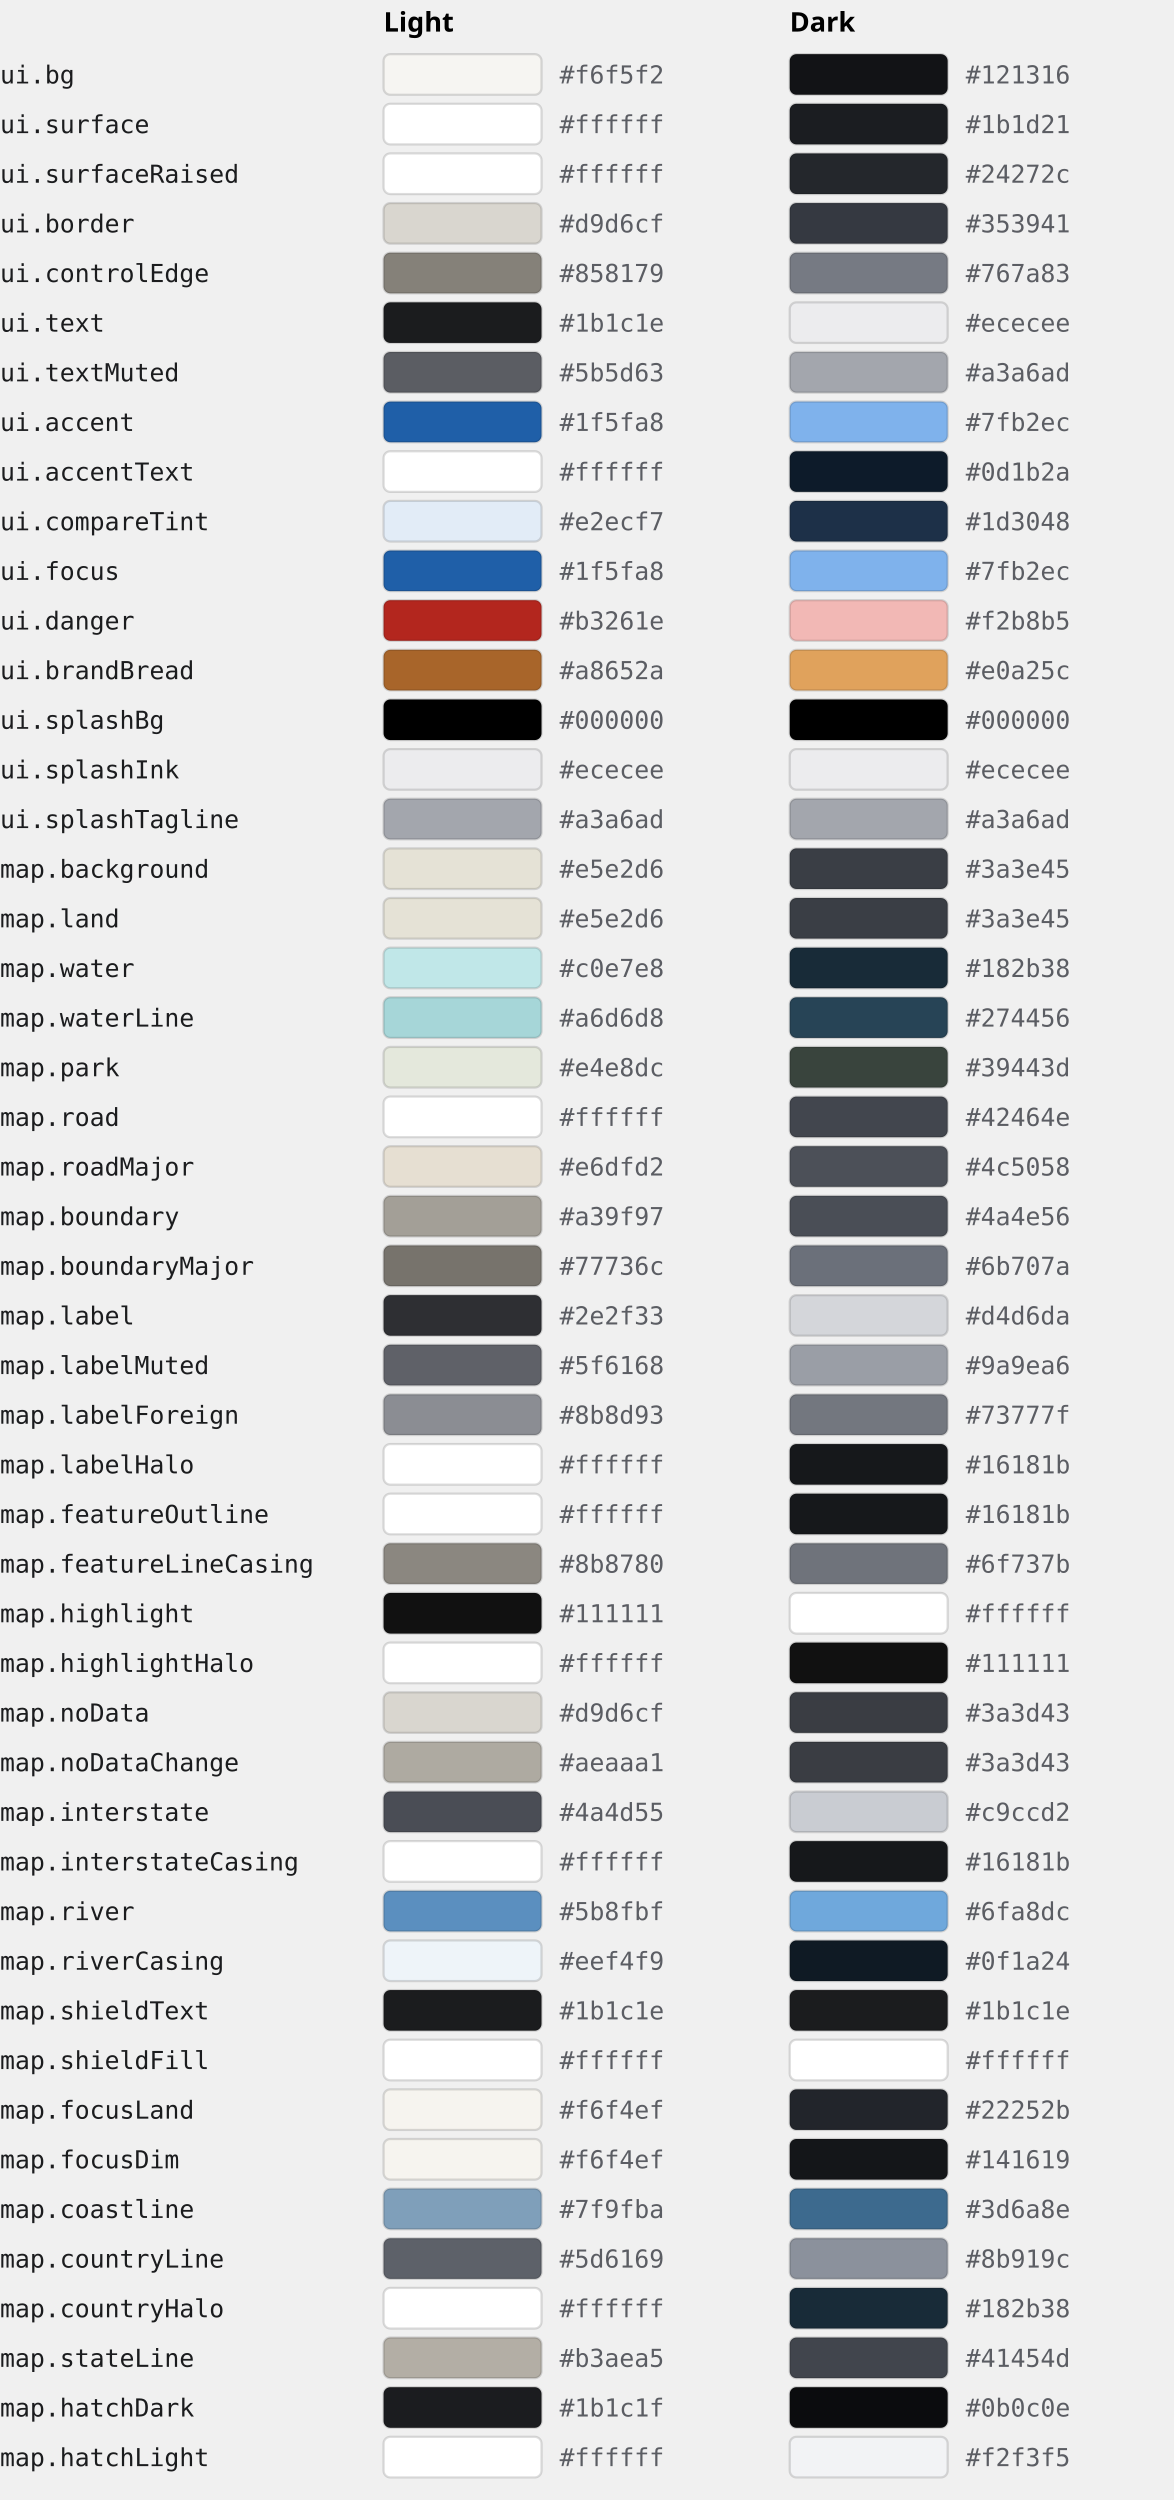
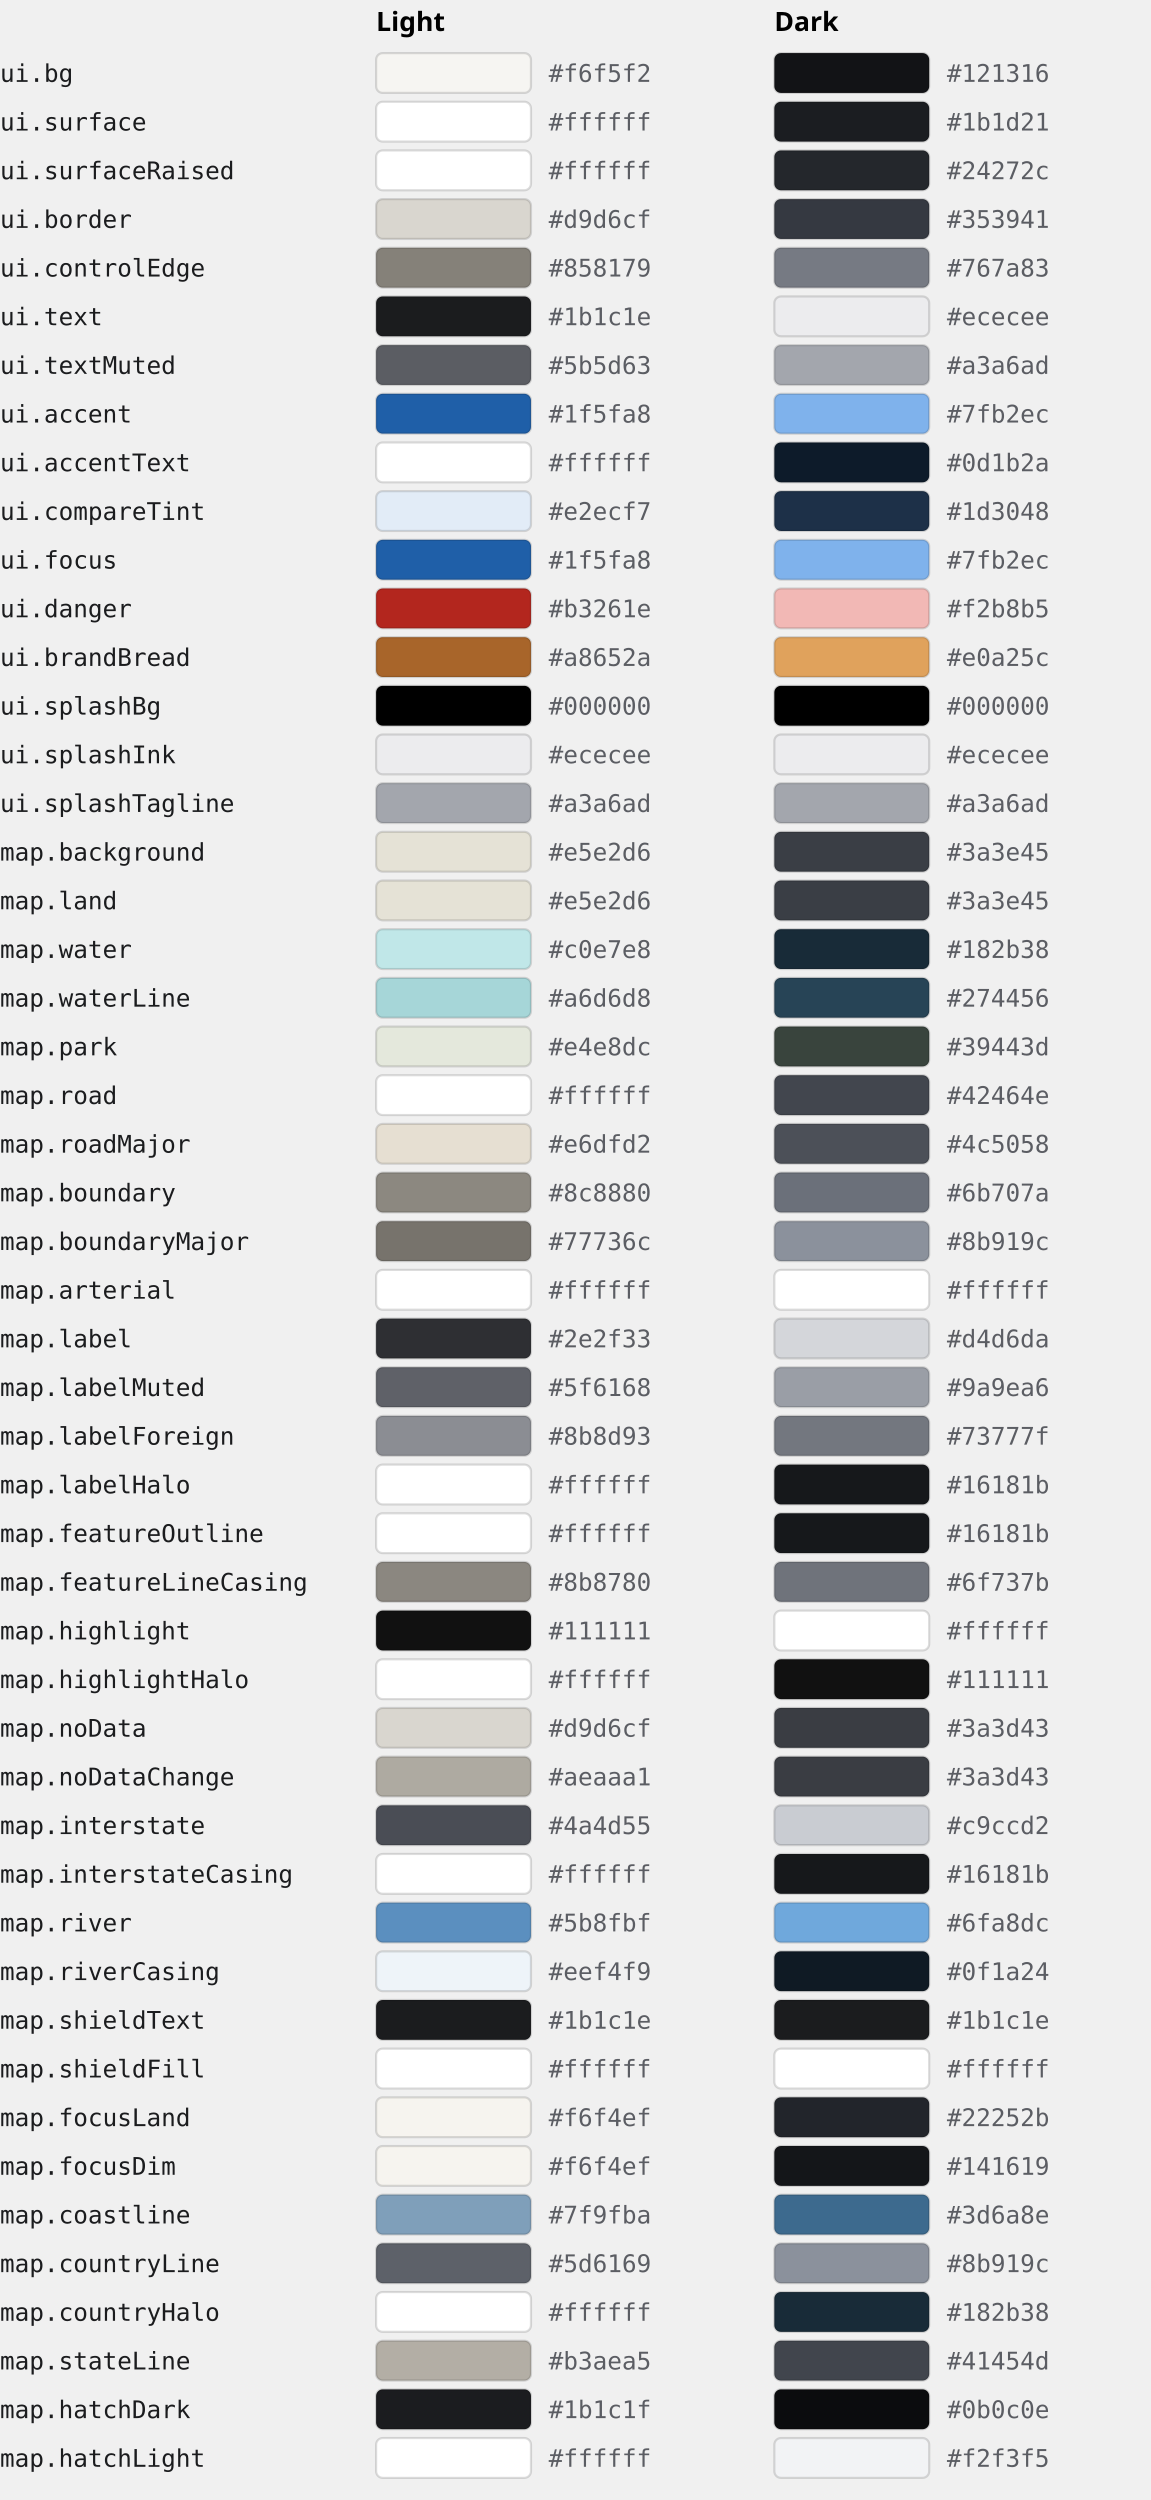
- <svg xmlns="http://www.w3.org/2000/svg" width="520" height="1108" viewBox="0 0 520 1108">
+ <svg xmlns="http://www.w3.org/2000/svg" width="520" height="1130" viewBox="0 0 520 1130">
  <text x="170" y="14" font-size="12" font-weight="600" font-family="system-ui,sans-serif">Light</text>
  <text x="350" y="14" font-size="12" font-weight="600" font-family="system-ui,sans-serif">Dark</text>
  <text x="0" y="37" font-size="11" font-family="ui-monospace,monospace" fill="#1b1c1e">ui.bg</text>
  <text x="0" y="59" font-size="11" font-family="ui-monospace,monospace" fill="#1b1c1e">ui.surface</text>
  <text x="0" y="81" font-size="11" font-family="ui-monospace,monospace" fill="#1b1c1e">ui.surfaceRaised</text>
  <text x="0" y="103" font-size="11" font-family="ui-monospace,monospace" fill="#1b1c1e">ui.border</text>
  <text x="0" y="125" font-size="11" font-family="ui-monospace,monospace" fill="#1b1c1e">ui.controlEdge</text>
  <text x="0" y="147" font-size="11" font-family="ui-monospace,monospace" fill="#1b1c1e">ui.text</text>
  <text x="0" y="169" font-size="11" font-family="ui-monospace,monospace" fill="#1b1c1e">ui.textMuted</text>
  <text x="0" y="191" font-size="11" font-family="ui-monospace,monospace" fill="#1b1c1e">ui.accent</text>
  <text x="0" y="213" font-size="11" font-family="ui-monospace,monospace" fill="#1b1c1e">ui.accentText</text>
  <text x="0" y="235" font-size="11" font-family="ui-monospace,monospace" fill="#1b1c1e">ui.compareTint</text>
  <text x="0" y="257" font-size="11" font-family="ui-monospace,monospace" fill="#1b1c1e">ui.focus</text>
  <text x="0" y="279" font-size="11" font-family="ui-monospace,monospace" fill="#1b1c1e">ui.danger</text>
  <text x="0" y="301" font-size="11" font-family="ui-monospace,monospace" fill="#1b1c1e">ui.brandBread</text>
  <text x="0" y="323" font-size="11" font-family="ui-monospace,monospace" fill="#1b1c1e">ui.splashBg</text>
  <text x="0" y="345" font-size="11" font-family="ui-monospace,monospace" fill="#1b1c1e">ui.splashInk</text>
  <text x="0" y="367" font-size="11" font-family="ui-monospace,monospace" fill="#1b1c1e">ui.splashTagline</text>
  <text x="0" y="389" font-size="11" font-family="ui-monospace,monospace" fill="#1b1c1e">map.background</text>
  <text x="0" y="411" font-size="11" font-family="ui-monospace,monospace" fill="#1b1c1e">map.land</text>
  <text x="0" y="433" font-size="11" font-family="ui-monospace,monospace" fill="#1b1c1e">map.water</text>
  <text x="0" y="455" font-size="11" font-family="ui-monospace,monospace" fill="#1b1c1e">map.waterLine</text>
  <text x="0" y="477" font-size="11" font-family="ui-monospace,monospace" fill="#1b1c1e">map.park</text>
  <text x="0" y="499" font-size="11" font-family="ui-monospace,monospace" fill="#1b1c1e">map.road</text>
  <text x="0" y="521" font-size="11" font-family="ui-monospace,monospace" fill="#1b1c1e">map.roadMajor</text>
  <text x="0" y="543" font-size="11" font-family="ui-monospace,monospace" fill="#1b1c1e">map.boundary</text>
  <text x="0" y="565" font-size="11" font-family="ui-monospace,monospace" fill="#1b1c1e">map.boundaryMajor</text>
-   <text x="0" y="587" font-size="11" font-family="ui-monospace,monospace" fill="#1b1c1e">map.label</text>
-   <text x="0" y="609" font-size="11" font-family="ui-monospace,monospace" fill="#1b1c1e">map.labelMuted</text>
-   <text x="0" y="631" font-size="11" font-family="ui-monospace,monospace" fill="#1b1c1e">map.labelForeign</text>
-   <text x="0" y="653" font-size="11" font-family="ui-monospace,monospace" fill="#1b1c1e">map.labelHalo</text>
-   <text x="0" y="675" font-size="11" font-family="ui-monospace,monospace" fill="#1b1c1e">map.featureOutline</text>
-   <text x="0" y="697" font-size="11" font-family="ui-monospace,monospace" fill="#1b1c1e">map.featureLineCasing</text>
-   <text x="0" y="719" font-size="11" font-family="ui-monospace,monospace" fill="#1b1c1e">map.highlight</text>
-   <text x="0" y="741" font-size="11" font-family="ui-monospace,monospace" fill="#1b1c1e">map.highlightHalo</text>
-   <text x="0" y="763" font-size="11" font-family="ui-monospace,monospace" fill="#1b1c1e">map.noData</text>
-   <text x="0" y="785" font-size="11" font-family="ui-monospace,monospace" fill="#1b1c1e">map.noDataChange</text>
-   <text x="0" y="807" font-size="11" font-family="ui-monospace,monospace" fill="#1b1c1e">map.interstate</text>
-   <text x="0" y="829" font-size="11" font-family="ui-monospace,monospace" fill="#1b1c1e">map.interstateCasing</text>
-   <text x="0" y="851" font-size="11" font-family="ui-monospace,monospace" fill="#1b1c1e">map.river</text>
-   <text x="0" y="873" font-size="11" font-family="ui-monospace,monospace" fill="#1b1c1e">map.riverCasing</text>
-   <text x="0" y="895" font-size="11" font-family="ui-monospace,monospace" fill="#1b1c1e">map.shieldText</text>
-   <text x="0" y="917" font-size="11" font-family="ui-monospace,monospace" fill="#1b1c1e">map.shieldFill</text>
-   <text x="0" y="939" font-size="11" font-family="ui-monospace,monospace" fill="#1b1c1e">map.focusLand</text>
-   <text x="0" y="961" font-size="11" font-family="ui-monospace,monospace" fill="#1b1c1e">map.focusDim</text>
-   <text x="0" y="983" font-size="11" font-family="ui-monospace,monospace" fill="#1b1c1e">map.coastline</text>
-   <text x="0" y="1005" font-size="11" font-family="ui-monospace,monospace" fill="#1b1c1e">map.countryLine</text>
-   <text x="0" y="1027" font-size="11" font-family="ui-monospace,monospace" fill="#1b1c1e">map.countryHalo</text>
-   <text x="0" y="1049" font-size="11" font-family="ui-monospace,monospace" fill="#1b1c1e">map.stateLine</text>
-   <text x="0" y="1071" font-size="11" font-family="ui-monospace,monospace" fill="#1b1c1e">map.hatchDark</text>
-   <text x="0" y="1093" font-size="11" font-family="ui-monospace,monospace" fill="#1b1c1e">map.hatchLight</text>
+   <text x="0" y="587" font-size="11" font-family="ui-monospace,monospace" fill="#1b1c1e">map.arterial</text>
+   <text x="0" y="609" font-size="11" font-family="ui-monospace,monospace" fill="#1b1c1e">map.label</text>
+   <text x="0" y="631" font-size="11" font-family="ui-monospace,monospace" fill="#1b1c1e">map.labelMuted</text>
+   <text x="0" y="653" font-size="11" font-family="ui-monospace,monospace" fill="#1b1c1e">map.labelForeign</text>
+   <text x="0" y="675" font-size="11" font-family="ui-monospace,monospace" fill="#1b1c1e">map.labelHalo</text>
+   <text x="0" y="697" font-size="11" font-family="ui-monospace,monospace" fill="#1b1c1e">map.featureOutline</text>
+   <text x="0" y="719" font-size="11" font-family="ui-monospace,monospace" fill="#1b1c1e">map.featureLineCasing</text>
+   <text x="0" y="741" font-size="11" font-family="ui-monospace,monospace" fill="#1b1c1e">map.highlight</text>
+   <text x="0" y="763" font-size="11" font-family="ui-monospace,monospace" fill="#1b1c1e">map.highlightHalo</text>
+   <text x="0" y="785" font-size="11" font-family="ui-monospace,monospace" fill="#1b1c1e">map.noData</text>
+   <text x="0" y="807" font-size="11" font-family="ui-monospace,monospace" fill="#1b1c1e">map.noDataChange</text>
+   <text x="0" y="829" font-size="11" font-family="ui-monospace,monospace" fill="#1b1c1e">map.interstate</text>
+   <text x="0" y="851" font-size="11" font-family="ui-monospace,monospace" fill="#1b1c1e">map.interstateCasing</text>
+   <text x="0" y="873" font-size="11" font-family="ui-monospace,monospace" fill="#1b1c1e">map.river</text>
+   <text x="0" y="895" font-size="11" font-family="ui-monospace,monospace" fill="#1b1c1e">map.riverCasing</text>
+   <text x="0" y="917" font-size="11" font-family="ui-monospace,monospace" fill="#1b1c1e">map.shieldText</text>
+   <text x="0" y="939" font-size="11" font-family="ui-monospace,monospace" fill="#1b1c1e">map.shieldFill</text>
+   <text x="0" y="961" font-size="11" font-family="ui-monospace,monospace" fill="#1b1c1e">map.focusLand</text>
+   <text x="0" y="983" font-size="11" font-family="ui-monospace,monospace" fill="#1b1c1e">map.focusDim</text>
+   <text x="0" y="1005" font-size="11" font-family="ui-monospace,monospace" fill="#1b1c1e">map.coastline</text>
+   <text x="0" y="1027" font-size="11" font-family="ui-monospace,monospace" fill="#1b1c1e">map.countryLine</text>
+   <text x="0" y="1049" font-size="11" font-family="ui-monospace,monospace" fill="#1b1c1e">map.countryHalo</text>
+   <text x="0" y="1071" font-size="11" font-family="ui-monospace,monospace" fill="#1b1c1e">map.stateLine</text>
+   <text x="0" y="1093" font-size="11" font-family="ui-monospace,monospace" fill="#1b1c1e">map.hatchDark</text>
+   <text x="0" y="1115" font-size="11" font-family="ui-monospace,monospace" fill="#1b1c1e">map.hatchLight</text>
  <rect x="170" y="24" width="70" height="18" rx="3" fill="#f6f5f2" stroke="#00000022" />
  <text x="248" y="37" font-size="11" font-family="ui-monospace,monospace" fill="#5b5d63">#f6f5f2</text>
  <rect x="170" y="46" width="70" height="18" rx="3" fill="#ffffff" stroke="#00000022" />
  <text x="248" y="59" font-size="11" font-family="ui-monospace,monospace" fill="#5b5d63">#ffffff</text>
  <rect x="170" y="68" width="70" height="18" rx="3" fill="#ffffff" stroke="#00000022" />
  <text x="248" y="81" font-size="11" font-family="ui-monospace,monospace" fill="#5b5d63">#ffffff</text>
  <rect x="170" y="90" width="70" height="18" rx="3" fill="#d9d6cf" stroke="#00000022" />
  <text x="248" y="103" font-size="11" font-family="ui-monospace,monospace" fill="#5b5d63">#d9d6cf</text>
  <rect x="170" y="112" width="70" height="18" rx="3" fill="#858179" stroke="#00000022" />
  <text x="248" y="125" font-size="11" font-family="ui-monospace,monospace" fill="#5b5d63">#858179</text>
  <rect x="170" y="134" width="70" height="18" rx="3" fill="#1b1c1e" stroke="#00000022" />
  <text x="248" y="147" font-size="11" font-family="ui-monospace,monospace" fill="#5b5d63">#1b1c1e</text>
  <rect x="170" y="156" width="70" height="18" rx="3" fill="#5b5d63" stroke="#00000022" />
  <text x="248" y="169" font-size="11" font-family="ui-monospace,monospace" fill="#5b5d63">#5b5d63</text>
  <rect x="170" y="178" width="70" height="18" rx="3" fill="#1f5fa8" stroke="#00000022" />
  <text x="248" y="191" font-size="11" font-family="ui-monospace,monospace" fill="#5b5d63">#1f5fa8</text>
  <rect x="170" y="200" width="70" height="18" rx="3" fill="#ffffff" stroke="#00000022" />
  <text x="248" y="213" font-size="11" font-family="ui-monospace,monospace" fill="#5b5d63">#ffffff</text>
  <rect x="170" y="222" width="70" height="18" rx="3" fill="#e2ecf7" stroke="#00000022" />
  <text x="248" y="235" font-size="11" font-family="ui-monospace,monospace" fill="#5b5d63">#e2ecf7</text>
  <rect x="170" y="244" width="70" height="18" rx="3" fill="#1f5fa8" stroke="#00000022" />
  <text x="248" y="257" font-size="11" font-family="ui-monospace,monospace" fill="#5b5d63">#1f5fa8</text>
  <rect x="170" y="266" width="70" height="18" rx="3" fill="#b3261e" stroke="#00000022" />
  <text x="248" y="279" font-size="11" font-family="ui-monospace,monospace" fill="#5b5d63">#b3261e</text>
  <rect x="170" y="288" width="70" height="18" rx="3" fill="#a8652a" stroke="#00000022" />
  <text x="248" y="301" font-size="11" font-family="ui-monospace,monospace" fill="#5b5d63">#a8652a</text>
  <rect x="170" y="310" width="70" height="18" rx="3" fill="#000000" stroke="#00000022" />
  <text x="248" y="323" font-size="11" font-family="ui-monospace,monospace" fill="#5b5d63">#000000</text>
  <rect x="170" y="332" width="70" height="18" rx="3" fill="#ececee" stroke="#00000022" />
  <text x="248" y="345" font-size="11" font-family="ui-monospace,monospace" fill="#5b5d63">#ececee</text>
  <rect x="170" y="354" width="70" height="18" rx="3" fill="#a3a6ad" stroke="#00000022" />
  <text x="248" y="367" font-size="11" font-family="ui-monospace,monospace" fill="#5b5d63">#a3a6ad</text>
  <rect x="170" y="376" width="70" height="18" rx="3" fill="#e5e2d6" stroke="#00000022" />
  <text x="248" y="389" font-size="11" font-family="ui-monospace,monospace" fill="#5b5d63">#e5e2d6</text>
  <rect x="170" y="398" width="70" height="18" rx="3" fill="#e5e2d6" stroke="#00000022" />
  <text x="248" y="411" font-size="11" font-family="ui-monospace,monospace" fill="#5b5d63">#e5e2d6</text>
  <rect x="170" y="420" width="70" height="18" rx="3" fill="#c0e7e8" stroke="#00000022" />
  <text x="248" y="433" font-size="11" font-family="ui-monospace,monospace" fill="#5b5d63">#c0e7e8</text>
  <rect x="170" y="442" width="70" height="18" rx="3" fill="#a6d6d8" stroke="#00000022" />
  <text x="248" y="455" font-size="11" font-family="ui-monospace,monospace" fill="#5b5d63">#a6d6d8</text>
  <rect x="170" y="464" width="70" height="18" rx="3" fill="#e4e8dc" stroke="#00000022" />
  <text x="248" y="477" font-size="11" font-family="ui-monospace,monospace" fill="#5b5d63">#e4e8dc</text>
  <rect x="170" y="486" width="70" height="18" rx="3" fill="#ffffff" stroke="#00000022" />
  <text x="248" y="499" font-size="11" font-family="ui-monospace,monospace" fill="#5b5d63">#ffffff</text>
  <rect x="170" y="508" width="70" height="18" rx="3" fill="#e6dfd2" stroke="#00000022" />
  <text x="248" y="521" font-size="11" font-family="ui-monospace,monospace" fill="#5b5d63">#e6dfd2</text>
-   <rect x="170" y="530" width="70" height="18" rx="3" fill="#a39f97" stroke="#00000022" />
-   <text x="248" y="543" font-size="11" font-family="ui-monospace,monospace" fill="#5b5d63">#a39f97</text>
+   <rect x="170" y="530" width="70" height="18" rx="3" fill="#8c8880" stroke="#00000022" />
+   <text x="248" y="543" font-size="11" font-family="ui-monospace,monospace" fill="#5b5d63">#8c8880</text>
  <rect x="170" y="552" width="70" height="18" rx="3" fill="#77736c" stroke="#00000022" />
  <text x="248" y="565" font-size="11" font-family="ui-monospace,monospace" fill="#5b5d63">#77736c</text>
-   <rect x="170" y="574" width="70" height="18" rx="3" fill="#2e2f33" stroke="#00000022" />
-   <text x="248" y="587" font-size="11" font-family="ui-monospace,monospace" fill="#5b5d63">#2e2f33</text>
-   <rect x="170" y="596" width="70" height="18" rx="3" fill="#5f6168" stroke="#00000022" />
-   <text x="248" y="609" font-size="11" font-family="ui-monospace,monospace" fill="#5b5d63">#5f6168</text>
-   <rect x="170" y="618" width="70" height="18" rx="3" fill="#8b8d93" stroke="#00000022" />
-   <text x="248" y="631" font-size="11" font-family="ui-monospace,monospace" fill="#5b5d63">#8b8d93</text>
-   <rect x="170" y="640" width="70" height="18" rx="3" fill="#ffffff" stroke="#00000022" />
-   <text x="248" y="653" font-size="11" font-family="ui-monospace,monospace" fill="#5b5d63">#ffffff</text>
+   <rect x="170" y="574" width="70" height="18" rx="3" fill="#ffffff" stroke="#00000022" />
+   <text x="248" y="587" font-size="11" font-family="ui-monospace,monospace" fill="#5b5d63">#ffffff</text>
+   <rect x="170" y="596" width="70" height="18" rx="3" fill="#2e2f33" stroke="#00000022" />
+   <text x="248" y="609" font-size="11" font-family="ui-monospace,monospace" fill="#5b5d63">#2e2f33</text>
+   <rect x="170" y="618" width="70" height="18" rx="3" fill="#5f6168" stroke="#00000022" />
+   <text x="248" y="631" font-size="11" font-family="ui-monospace,monospace" fill="#5b5d63">#5f6168</text>
+   <rect x="170" y="640" width="70" height="18" rx="3" fill="#8b8d93" stroke="#00000022" />
+   <text x="248" y="653" font-size="11" font-family="ui-monospace,monospace" fill="#5b5d63">#8b8d93</text>
  <rect x="170" y="662" width="70" height="18" rx="3" fill="#ffffff" stroke="#00000022" />
  <text x="248" y="675" font-size="11" font-family="ui-monospace,monospace" fill="#5b5d63">#ffffff</text>
-   <rect x="170" y="684" width="70" height="18" rx="3" fill="#8b8780" stroke="#00000022" />
-   <text x="248" y="697" font-size="11" font-family="ui-monospace,monospace" fill="#5b5d63">#8b8780</text>
-   <rect x="170" y="706" width="70" height="18" rx="3" fill="#111111" stroke="#00000022" />
-   <text x="248" y="719" font-size="11" font-family="ui-monospace,monospace" fill="#5b5d63">#111111</text>
-   <rect x="170" y="728" width="70" height="18" rx="3" fill="#ffffff" stroke="#00000022" />
-   <text x="248" y="741" font-size="11" font-family="ui-monospace,monospace" fill="#5b5d63">#ffffff</text>
-   <rect x="170" y="750" width="70" height="18" rx="3" fill="#d9d6cf" stroke="#00000022" />
-   <text x="248" y="763" font-size="11" font-family="ui-monospace,monospace" fill="#5b5d63">#d9d6cf</text>
-   <rect x="170" y="772" width="70" height="18" rx="3" fill="#aeaaa1" stroke="#00000022" />
-   <text x="248" y="785" font-size="11" font-family="ui-monospace,monospace" fill="#5b5d63">#aeaaa1</text>
-   <rect x="170" y="794" width="70" height="18" rx="3" fill="#4a4d55" stroke="#00000022" />
-   <text x="248" y="807" font-size="11" font-family="ui-monospace,monospace" fill="#5b5d63">#4a4d55</text>
-   <rect x="170" y="816" width="70" height="18" rx="3" fill="#ffffff" stroke="#00000022" />
-   <text x="248" y="829" font-size="11" font-family="ui-monospace,monospace" fill="#5b5d63">#ffffff</text>
-   <rect x="170" y="838" width="70" height="18" rx="3" fill="#5b8fbf" stroke="#00000022" />
-   <text x="248" y="851" font-size="11" font-family="ui-monospace,monospace" fill="#5b5d63">#5b8fbf</text>
-   <rect x="170" y="860" width="70" height="18" rx="3" fill="#eef4f9" stroke="#00000022" />
-   <text x="248" y="873" font-size="11" font-family="ui-monospace,monospace" fill="#5b5d63">#eef4f9</text>
-   <rect x="170" y="882" width="70" height="18" rx="3" fill="#1b1c1e" stroke="#00000022" />
-   <text x="248" y="895" font-size="11" font-family="ui-monospace,monospace" fill="#5b5d63">#1b1c1e</text>
-   <rect x="170" y="904" width="70" height="18" rx="3" fill="#ffffff" stroke="#00000022" />
-   <text x="248" y="917" font-size="11" font-family="ui-monospace,monospace" fill="#5b5d63">#ffffff</text>
-   <rect x="170" y="926" width="70" height="18" rx="3" fill="#f6f4ef" stroke="#00000022" />
-   <text x="248" y="939" font-size="11" font-family="ui-monospace,monospace" fill="#5b5d63">#f6f4ef</text>
+   <rect x="170" y="684" width="70" height="18" rx="3" fill="#ffffff" stroke="#00000022" />
+   <text x="248" y="697" font-size="11" font-family="ui-monospace,monospace" fill="#5b5d63">#ffffff</text>
+   <rect x="170" y="706" width="70" height="18" rx="3" fill="#8b8780" stroke="#00000022" />
+   <text x="248" y="719" font-size="11" font-family="ui-monospace,monospace" fill="#5b5d63">#8b8780</text>
+   <rect x="170" y="728" width="70" height="18" rx="3" fill="#111111" stroke="#00000022" />
+   <text x="248" y="741" font-size="11" font-family="ui-monospace,monospace" fill="#5b5d63">#111111</text>
+   <rect x="170" y="750" width="70" height="18" rx="3" fill="#ffffff" stroke="#00000022" />
+   <text x="248" y="763" font-size="11" font-family="ui-monospace,monospace" fill="#5b5d63">#ffffff</text>
+   <rect x="170" y="772" width="70" height="18" rx="3" fill="#d9d6cf" stroke="#00000022" />
+   <text x="248" y="785" font-size="11" font-family="ui-monospace,monospace" fill="#5b5d63">#d9d6cf</text>
+   <rect x="170" y="794" width="70" height="18" rx="3" fill="#aeaaa1" stroke="#00000022" />
+   <text x="248" y="807" font-size="11" font-family="ui-monospace,monospace" fill="#5b5d63">#aeaaa1</text>
+   <rect x="170" y="816" width="70" height="18" rx="3" fill="#4a4d55" stroke="#00000022" />
+   <text x="248" y="829" font-size="11" font-family="ui-monospace,monospace" fill="#5b5d63">#4a4d55</text>
+   <rect x="170" y="838" width="70" height="18" rx="3" fill="#ffffff" stroke="#00000022" />
+   <text x="248" y="851" font-size="11" font-family="ui-monospace,monospace" fill="#5b5d63">#ffffff</text>
+   <rect x="170" y="860" width="70" height="18" rx="3" fill="#5b8fbf" stroke="#00000022" />
+   <text x="248" y="873" font-size="11" font-family="ui-monospace,monospace" fill="#5b5d63">#5b8fbf</text>
+   <rect x="170" y="882" width="70" height="18" rx="3" fill="#eef4f9" stroke="#00000022" />
+   <text x="248" y="895" font-size="11" font-family="ui-monospace,monospace" fill="#5b5d63">#eef4f9</text>
+   <rect x="170" y="904" width="70" height="18" rx="3" fill="#1b1c1e" stroke="#00000022" />
+   <text x="248" y="917" font-size="11" font-family="ui-monospace,monospace" fill="#5b5d63">#1b1c1e</text>
+   <rect x="170" y="926" width="70" height="18" rx="3" fill="#ffffff" stroke="#00000022" />
+   <text x="248" y="939" font-size="11" font-family="ui-monospace,monospace" fill="#5b5d63">#ffffff</text>
  <rect x="170" y="948" width="70" height="18" rx="3" fill="#f6f4ef" stroke="#00000022" />
  <text x="248" y="961" font-size="11" font-family="ui-monospace,monospace" fill="#5b5d63">#f6f4ef</text>
-   <rect x="170" y="970" width="70" height="18" rx="3" fill="#7f9fba" stroke="#00000022" />
-   <text x="248" y="983" font-size="11" font-family="ui-monospace,monospace" fill="#5b5d63">#7f9fba</text>
-   <rect x="170" y="992" width="70" height="18" rx="3" fill="#5d6169" stroke="#00000022" />
-   <text x="248" y="1005" font-size="11" font-family="ui-monospace,monospace" fill="#5b5d63">#5d6169</text>
-   <rect x="170" y="1014" width="70" height="18" rx="3" fill="#ffffff" stroke="#00000022" />
-   <text x="248" y="1027" font-size="11" font-family="ui-monospace,monospace" fill="#5b5d63">#ffffff</text>
-   <rect x="170" y="1036" width="70" height="18" rx="3" fill="#b3aea5" stroke="#00000022" />
-   <text x="248" y="1049" font-size="11" font-family="ui-monospace,monospace" fill="#5b5d63">#b3aea5</text>
-   <rect x="170" y="1058" width="70" height="18" rx="3" fill="#1b1c1f" stroke="#00000022" />
-   <text x="248" y="1071" font-size="11" font-family="ui-monospace,monospace" fill="#5b5d63">#1b1c1f</text>
-   <rect x="170" y="1080" width="70" height="18" rx="3" fill="#ffffff" stroke="#00000022" />
-   <text x="248" y="1093" font-size="11" font-family="ui-monospace,monospace" fill="#5b5d63">#ffffff</text>
+   <rect x="170" y="970" width="70" height="18" rx="3" fill="#f6f4ef" stroke="#00000022" />
+   <text x="248" y="983" font-size="11" font-family="ui-monospace,monospace" fill="#5b5d63">#f6f4ef</text>
+   <rect x="170" y="992" width="70" height="18" rx="3" fill="#7f9fba" stroke="#00000022" />
+   <text x="248" y="1005" font-size="11" font-family="ui-monospace,monospace" fill="#5b5d63">#7f9fba</text>
+   <rect x="170" y="1014" width="70" height="18" rx="3" fill="#5d6169" stroke="#00000022" />
+   <text x="248" y="1027" font-size="11" font-family="ui-monospace,monospace" fill="#5b5d63">#5d6169</text>
+   <rect x="170" y="1036" width="70" height="18" rx="3" fill="#ffffff" stroke="#00000022" />
+   <text x="248" y="1049" font-size="11" font-family="ui-monospace,monospace" fill="#5b5d63">#ffffff</text>
+   <rect x="170" y="1058" width="70" height="18" rx="3" fill="#b3aea5" stroke="#00000022" />
+   <text x="248" y="1071" font-size="11" font-family="ui-monospace,monospace" fill="#5b5d63">#b3aea5</text>
+   <rect x="170" y="1080" width="70" height="18" rx="3" fill="#1b1c1f" stroke="#00000022" />
+   <text x="248" y="1093" font-size="11" font-family="ui-monospace,monospace" fill="#5b5d63">#1b1c1f</text>
+   <rect x="170" y="1102" width="70" height="18" rx="3" fill="#ffffff" stroke="#00000022" />
+   <text x="248" y="1115" font-size="11" font-family="ui-monospace,monospace" fill="#5b5d63">#ffffff</text>
  <rect x="350" y="24" width="70" height="18" rx="3" fill="#121316" stroke="#00000022" />
  <text x="428" y="37" font-size="11" font-family="ui-monospace,monospace" fill="#5b5d63">#121316</text>
  <rect x="350" y="46" width="70" height="18" rx="3" fill="#1b1d21" stroke="#00000022" />
  <text x="428" y="59" font-size="11" font-family="ui-monospace,monospace" fill="#5b5d63">#1b1d21</text>
  <rect x="350" y="68" width="70" height="18" rx="3" fill="#24272c" stroke="#00000022" />
  <text x="428" y="81" font-size="11" font-family="ui-monospace,monospace" fill="#5b5d63">#24272c</text>
  <rect x="350" y="90" width="70" height="18" rx="3" fill="#353941" stroke="#00000022" />
  <text x="428" y="103" font-size="11" font-family="ui-monospace,monospace" fill="#5b5d63">#353941</text>
  <rect x="350" y="112" width="70" height="18" rx="3" fill="#767a83" stroke="#00000022" />
  <text x="428" y="125" font-size="11" font-family="ui-monospace,monospace" fill="#5b5d63">#767a83</text>
  <rect x="350" y="134" width="70" height="18" rx="3" fill="#ececee" stroke="#00000022" />
  <text x="428" y="147" font-size="11" font-family="ui-monospace,monospace" fill="#5b5d63">#ececee</text>
  <rect x="350" y="156" width="70" height="18" rx="3" fill="#a3a6ad" stroke="#00000022" />
  <text x="428" y="169" font-size="11" font-family="ui-monospace,monospace" fill="#5b5d63">#a3a6ad</text>
  <rect x="350" y="178" width="70" height="18" rx="3" fill="#7fb2ec" stroke="#00000022" />
  <text x="428" y="191" font-size="11" font-family="ui-monospace,monospace" fill="#5b5d63">#7fb2ec</text>
  <rect x="350" y="200" width="70" height="18" rx="3" fill="#0d1b2a" stroke="#00000022" />
  <text x="428" y="213" font-size="11" font-family="ui-monospace,monospace" fill="#5b5d63">#0d1b2a</text>
  <rect x="350" y="222" width="70" height="18" rx="3" fill="#1d3048" stroke="#00000022" />
  <text x="428" y="235" font-size="11" font-family="ui-monospace,monospace" fill="#5b5d63">#1d3048</text>
  <rect x="350" y="244" width="70" height="18" rx="3" fill="#7fb2ec" stroke="#00000022" />
  <text x="428" y="257" font-size="11" font-family="ui-monospace,monospace" fill="#5b5d63">#7fb2ec</text>
  <rect x="350" y="266" width="70" height="18" rx="3" fill="#f2b8b5" stroke="#00000022" />
  <text x="428" y="279" font-size="11" font-family="ui-monospace,monospace" fill="#5b5d63">#f2b8b5</text>
  <rect x="350" y="288" width="70" height="18" rx="3" fill="#e0a25c" stroke="#00000022" />
  <text x="428" y="301" font-size="11" font-family="ui-monospace,monospace" fill="#5b5d63">#e0a25c</text>
  <rect x="350" y="310" width="70" height="18" rx="3" fill="#000000" stroke="#00000022" />
  <text x="428" y="323" font-size="11" font-family="ui-monospace,monospace" fill="#5b5d63">#000000</text>
  <rect x="350" y="332" width="70" height="18" rx="3" fill="#ececee" stroke="#00000022" />
  <text x="428" y="345" font-size="11" font-family="ui-monospace,monospace" fill="#5b5d63">#ececee</text>
  <rect x="350" y="354" width="70" height="18" rx="3" fill="#a3a6ad" stroke="#00000022" />
  <text x="428" y="367" font-size="11" font-family="ui-monospace,monospace" fill="#5b5d63">#a3a6ad</text>
  <rect x="350" y="376" width="70" height="18" rx="3" fill="#3a3e45" stroke="#00000022" />
  <text x="428" y="389" font-size="11" font-family="ui-monospace,monospace" fill="#5b5d63">#3a3e45</text>
  <rect x="350" y="398" width="70" height="18" rx="3" fill="#3a3e45" stroke="#00000022" />
  <text x="428" y="411" font-size="11" font-family="ui-monospace,monospace" fill="#5b5d63">#3a3e45</text>
  <rect x="350" y="420" width="70" height="18" rx="3" fill="#182b38" stroke="#00000022" />
  <text x="428" y="433" font-size="11" font-family="ui-monospace,monospace" fill="#5b5d63">#182b38</text>
  <rect x="350" y="442" width="70" height="18" rx="3" fill="#274456" stroke="#00000022" />
  <text x="428" y="455" font-size="11" font-family="ui-monospace,monospace" fill="#5b5d63">#274456</text>
  <rect x="350" y="464" width="70" height="18" rx="3" fill="#39443d" stroke="#00000022" />
  <text x="428" y="477" font-size="11" font-family="ui-monospace,monospace" fill="#5b5d63">#39443d</text>
  <rect x="350" y="486" width="70" height="18" rx="3" fill="#42464e" stroke="#00000022" />
  <text x="428" y="499" font-size="11" font-family="ui-monospace,monospace" fill="#5b5d63">#42464e</text>
  <rect x="350" y="508" width="70" height="18" rx="3" fill="#4c5058" stroke="#00000022" />
  <text x="428" y="521" font-size="11" font-family="ui-monospace,monospace" fill="#5b5d63">#4c5058</text>
-   <rect x="350" y="530" width="70" height="18" rx="3" fill="#4a4e56" stroke="#00000022" />
-   <text x="428" y="543" font-size="11" font-family="ui-monospace,monospace" fill="#5b5d63">#4a4e56</text>
-   <rect x="350" y="552" width="70" height="18" rx="3" fill="#6b707a" stroke="#00000022" />
-   <text x="428" y="565" font-size="11" font-family="ui-monospace,monospace" fill="#5b5d63">#6b707a</text>
-   <rect x="350" y="574" width="70" height="18" rx="3" fill="#d4d6da" stroke="#00000022" />
-   <text x="428" y="587" font-size="11" font-family="ui-monospace,monospace" fill="#5b5d63">#d4d6da</text>
-   <rect x="350" y="596" width="70" height="18" rx="3" fill="#9a9ea6" stroke="#00000022" />
-   <text x="428" y="609" font-size="11" font-family="ui-monospace,monospace" fill="#5b5d63">#9a9ea6</text>
-   <rect x="350" y="618" width="70" height="18" rx="3" fill="#73777f" stroke="#00000022" />
-   <text x="428" y="631" font-size="11" font-family="ui-monospace,monospace" fill="#5b5d63">#73777f</text>
-   <rect x="350" y="640" width="70" height="18" rx="3" fill="#16181b" stroke="#00000022" />
-   <text x="428" y="653" font-size="11" font-family="ui-monospace,monospace" fill="#5b5d63">#16181b</text>
+   <rect x="350" y="530" width="70" height="18" rx="3" fill="#6b707a" stroke="#00000022" />
+   <text x="428" y="543" font-size="11" font-family="ui-monospace,monospace" fill="#5b5d63">#6b707a</text>
+   <rect x="350" y="552" width="70" height="18" rx="3" fill="#8b919c" stroke="#00000022" />
+   <text x="428" y="565" font-size="11" font-family="ui-monospace,monospace" fill="#5b5d63">#8b919c</text>
+   <rect x="350" y="574" width="70" height="18" rx="3" fill="#ffffff" stroke="#00000022" />
+   <text x="428" y="587" font-size="11" font-family="ui-monospace,monospace" fill="#5b5d63">#ffffff</text>
+   <rect x="350" y="596" width="70" height="18" rx="3" fill="#d4d6da" stroke="#00000022" />
+   <text x="428" y="609" font-size="11" font-family="ui-monospace,monospace" fill="#5b5d63">#d4d6da</text>
+   <rect x="350" y="618" width="70" height="18" rx="3" fill="#9a9ea6" stroke="#00000022" />
+   <text x="428" y="631" font-size="11" font-family="ui-monospace,monospace" fill="#5b5d63">#9a9ea6</text>
+   <rect x="350" y="640" width="70" height="18" rx="3" fill="#73777f" stroke="#00000022" />
+   <text x="428" y="653" font-size="11" font-family="ui-monospace,monospace" fill="#5b5d63">#73777f</text>
  <rect x="350" y="662" width="70" height="18" rx="3" fill="#16181b" stroke="#00000022" />
  <text x="428" y="675" font-size="11" font-family="ui-monospace,monospace" fill="#5b5d63">#16181b</text>
-   <rect x="350" y="684" width="70" height="18" rx="3" fill="#6f737b" stroke="#00000022" />
-   <text x="428" y="697" font-size="11" font-family="ui-monospace,monospace" fill="#5b5d63">#6f737b</text>
-   <rect x="350" y="706" width="70" height="18" rx="3" fill="#ffffff" stroke="#00000022" />
-   <text x="428" y="719" font-size="11" font-family="ui-monospace,monospace" fill="#5b5d63">#ffffff</text>
-   <rect x="350" y="728" width="70" height="18" rx="3" fill="#111111" stroke="#00000022" />
-   <text x="428" y="741" font-size="11" font-family="ui-monospace,monospace" fill="#5b5d63">#111111</text>
-   <rect x="350" y="750" width="70" height="18" rx="3" fill="#3a3d43" stroke="#00000022" />
-   <text x="428" y="763" font-size="11" font-family="ui-monospace,monospace" fill="#5b5d63">#3a3d43</text>
+   <rect x="350" y="684" width="70" height="18" rx="3" fill="#16181b" stroke="#00000022" />
+   <text x="428" y="697" font-size="11" font-family="ui-monospace,monospace" fill="#5b5d63">#16181b</text>
+   <rect x="350" y="706" width="70" height="18" rx="3" fill="#6f737b" stroke="#00000022" />
+   <text x="428" y="719" font-size="11" font-family="ui-monospace,monospace" fill="#5b5d63">#6f737b</text>
+   <rect x="350" y="728" width="70" height="18" rx="3" fill="#ffffff" stroke="#00000022" />
+   <text x="428" y="741" font-size="11" font-family="ui-monospace,monospace" fill="#5b5d63">#ffffff</text>
+   <rect x="350" y="750" width="70" height="18" rx="3" fill="#111111" stroke="#00000022" />
+   <text x="428" y="763" font-size="11" font-family="ui-monospace,monospace" fill="#5b5d63">#111111</text>
  <rect x="350" y="772" width="70" height="18" rx="3" fill="#3a3d43" stroke="#00000022" />
  <text x="428" y="785" font-size="11" font-family="ui-monospace,monospace" fill="#5b5d63">#3a3d43</text>
-   <rect x="350" y="794" width="70" height="18" rx="3" fill="#c9ccd2" stroke="#00000022" />
-   <text x="428" y="807" font-size="11" font-family="ui-monospace,monospace" fill="#5b5d63">#c9ccd2</text>
-   <rect x="350" y="816" width="70" height="18" rx="3" fill="#16181b" stroke="#00000022" />
-   <text x="428" y="829" font-size="11" font-family="ui-monospace,monospace" fill="#5b5d63">#16181b</text>
-   <rect x="350" y="838" width="70" height="18" rx="3" fill="#6fa8dc" stroke="#00000022" />
-   <text x="428" y="851" font-size="11" font-family="ui-monospace,monospace" fill="#5b5d63">#6fa8dc</text>
-   <rect x="350" y="860" width="70" height="18" rx="3" fill="#0f1a24" stroke="#00000022" />
-   <text x="428" y="873" font-size="11" font-family="ui-monospace,monospace" fill="#5b5d63">#0f1a24</text>
-   <rect x="350" y="882" width="70" height="18" rx="3" fill="#1b1c1e" stroke="#00000022" />
-   <text x="428" y="895" font-size="11" font-family="ui-monospace,monospace" fill="#5b5d63">#1b1c1e</text>
-   <rect x="350" y="904" width="70" height="18" rx="3" fill="#ffffff" stroke="#00000022" />
-   <text x="428" y="917" font-size="11" font-family="ui-monospace,monospace" fill="#5b5d63">#ffffff</text>
-   <rect x="350" y="926" width="70" height="18" rx="3" fill="#22252b" stroke="#00000022" />
-   <text x="428" y="939" font-size="11" font-family="ui-monospace,monospace" fill="#5b5d63">#22252b</text>
-   <rect x="350" y="948" width="70" height="18" rx="3" fill="#141619" stroke="#00000022" />
-   <text x="428" y="961" font-size="11" font-family="ui-monospace,monospace" fill="#5b5d63">#141619</text>
-   <rect x="350" y="970" width="70" height="18" rx="3" fill="#3d6a8e" stroke="#00000022" />
-   <text x="428" y="983" font-size="11" font-family="ui-monospace,monospace" fill="#5b5d63">#3d6a8e</text>
-   <rect x="350" y="992" width="70" height="18" rx="3" fill="#8b919c" stroke="#00000022" />
-   <text x="428" y="1005" font-size="11" font-family="ui-monospace,monospace" fill="#5b5d63">#8b919c</text>
-   <rect x="350" y="1014" width="70" height="18" rx="3" fill="#182b38" stroke="#00000022" />
-   <text x="428" y="1027" font-size="11" font-family="ui-monospace,monospace" fill="#5b5d63">#182b38</text>
-   <rect x="350" y="1036" width="70" height="18" rx="3" fill="#41454d" stroke="#00000022" />
-   <text x="428" y="1049" font-size="11" font-family="ui-monospace,monospace" fill="#5b5d63">#41454d</text>
-   <rect x="350" y="1058" width="70" height="18" rx="3" fill="#0b0c0e" stroke="#00000022" />
-   <text x="428" y="1071" font-size="11" font-family="ui-monospace,monospace" fill="#5b5d63">#0b0c0e</text>
-   <rect x="350" y="1080" width="70" height="18" rx="3" fill="#f2f3f5" stroke="#00000022" />
-   <text x="428" y="1093" font-size="11" font-family="ui-monospace,monospace" fill="#5b5d63">#f2f3f5</text>
+   <rect x="350" y="794" width="70" height="18" rx="3" fill="#3a3d43" stroke="#00000022" />
+   <text x="428" y="807" font-size="11" font-family="ui-monospace,monospace" fill="#5b5d63">#3a3d43</text>
+   <rect x="350" y="816" width="70" height="18" rx="3" fill="#c9ccd2" stroke="#00000022" />
+   <text x="428" y="829" font-size="11" font-family="ui-monospace,monospace" fill="#5b5d63">#c9ccd2</text>
+   <rect x="350" y="838" width="70" height="18" rx="3" fill="#16181b" stroke="#00000022" />
+   <text x="428" y="851" font-size="11" font-family="ui-monospace,monospace" fill="#5b5d63">#16181b</text>
+   <rect x="350" y="860" width="70" height="18" rx="3" fill="#6fa8dc" stroke="#00000022" />
+   <text x="428" y="873" font-size="11" font-family="ui-monospace,monospace" fill="#5b5d63">#6fa8dc</text>
+   <rect x="350" y="882" width="70" height="18" rx="3" fill="#0f1a24" stroke="#00000022" />
+   <text x="428" y="895" font-size="11" font-family="ui-monospace,monospace" fill="#5b5d63">#0f1a24</text>
+   <rect x="350" y="904" width="70" height="18" rx="3" fill="#1b1c1e" stroke="#00000022" />
+   <text x="428" y="917" font-size="11" font-family="ui-monospace,monospace" fill="#5b5d63">#1b1c1e</text>
+   <rect x="350" y="926" width="70" height="18" rx="3" fill="#ffffff" stroke="#00000022" />
+   <text x="428" y="939" font-size="11" font-family="ui-monospace,monospace" fill="#5b5d63">#ffffff</text>
+   <rect x="350" y="948" width="70" height="18" rx="3" fill="#22252b" stroke="#00000022" />
+   <text x="428" y="961" font-size="11" font-family="ui-monospace,monospace" fill="#5b5d63">#22252b</text>
+   <rect x="350" y="970" width="70" height="18" rx="3" fill="#141619" stroke="#00000022" />
+   <text x="428" y="983" font-size="11" font-family="ui-monospace,monospace" fill="#5b5d63">#141619</text>
+   <rect x="350" y="992" width="70" height="18" rx="3" fill="#3d6a8e" stroke="#00000022" />
+   <text x="428" y="1005" font-size="11" font-family="ui-monospace,monospace" fill="#5b5d63">#3d6a8e</text>
+   <rect x="350" y="1014" width="70" height="18" rx="3" fill="#8b919c" stroke="#00000022" />
+   <text x="428" y="1027" font-size="11" font-family="ui-monospace,monospace" fill="#5b5d63">#8b919c</text>
+   <rect x="350" y="1036" width="70" height="18" rx="3" fill="#182b38" stroke="#00000022" />
+   <text x="428" y="1049" font-size="11" font-family="ui-monospace,monospace" fill="#5b5d63">#182b38</text>
+   <rect x="350" y="1058" width="70" height="18" rx="3" fill="#41454d" stroke="#00000022" />
+   <text x="428" y="1071" font-size="11" font-family="ui-monospace,monospace" fill="#5b5d63">#41454d</text>
+   <rect x="350" y="1080" width="70" height="18" rx="3" fill="#0b0c0e" stroke="#00000022" />
+   <text x="428" y="1093" font-size="11" font-family="ui-monospace,monospace" fill="#5b5d63">#0b0c0e</text>
+   <rect x="350" y="1102" width="70" height="18" rx="3" fill="#f2f3f5" stroke="#00000022" />
+   <text x="428" y="1115" font-size="11" font-family="ui-monospace,monospace" fill="#5b5d63">#f2f3f5</text>
</svg>
